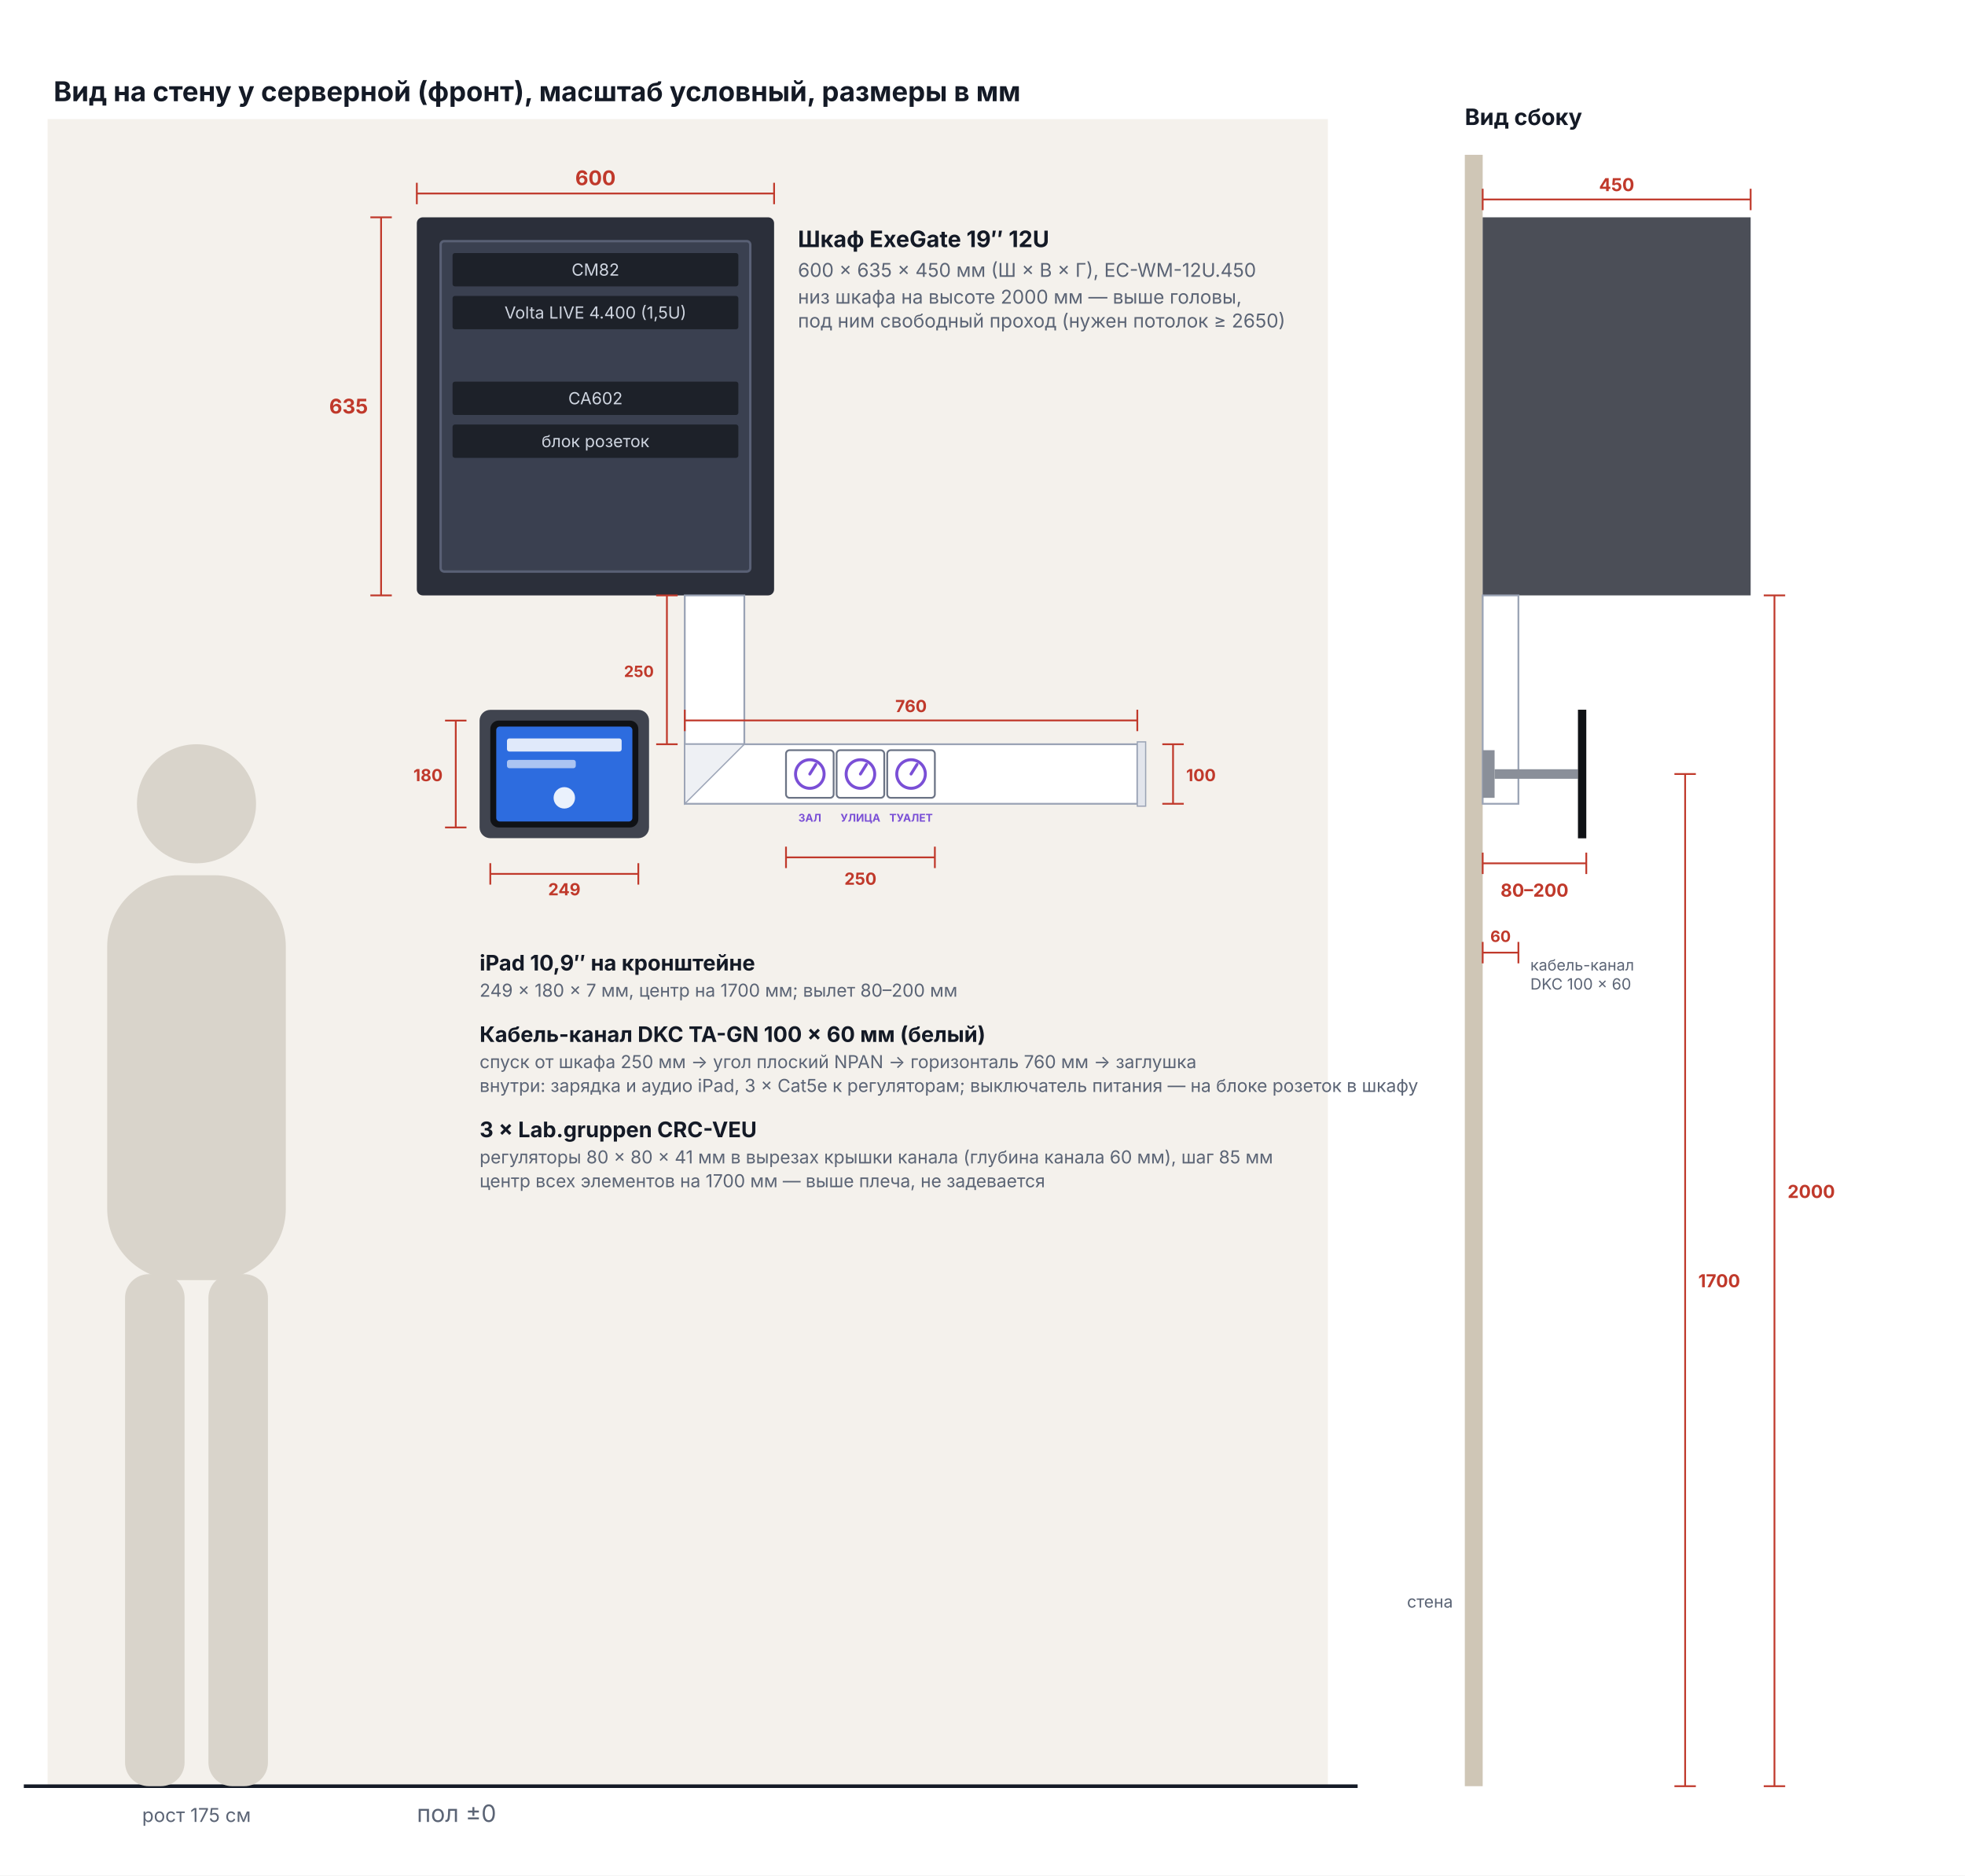
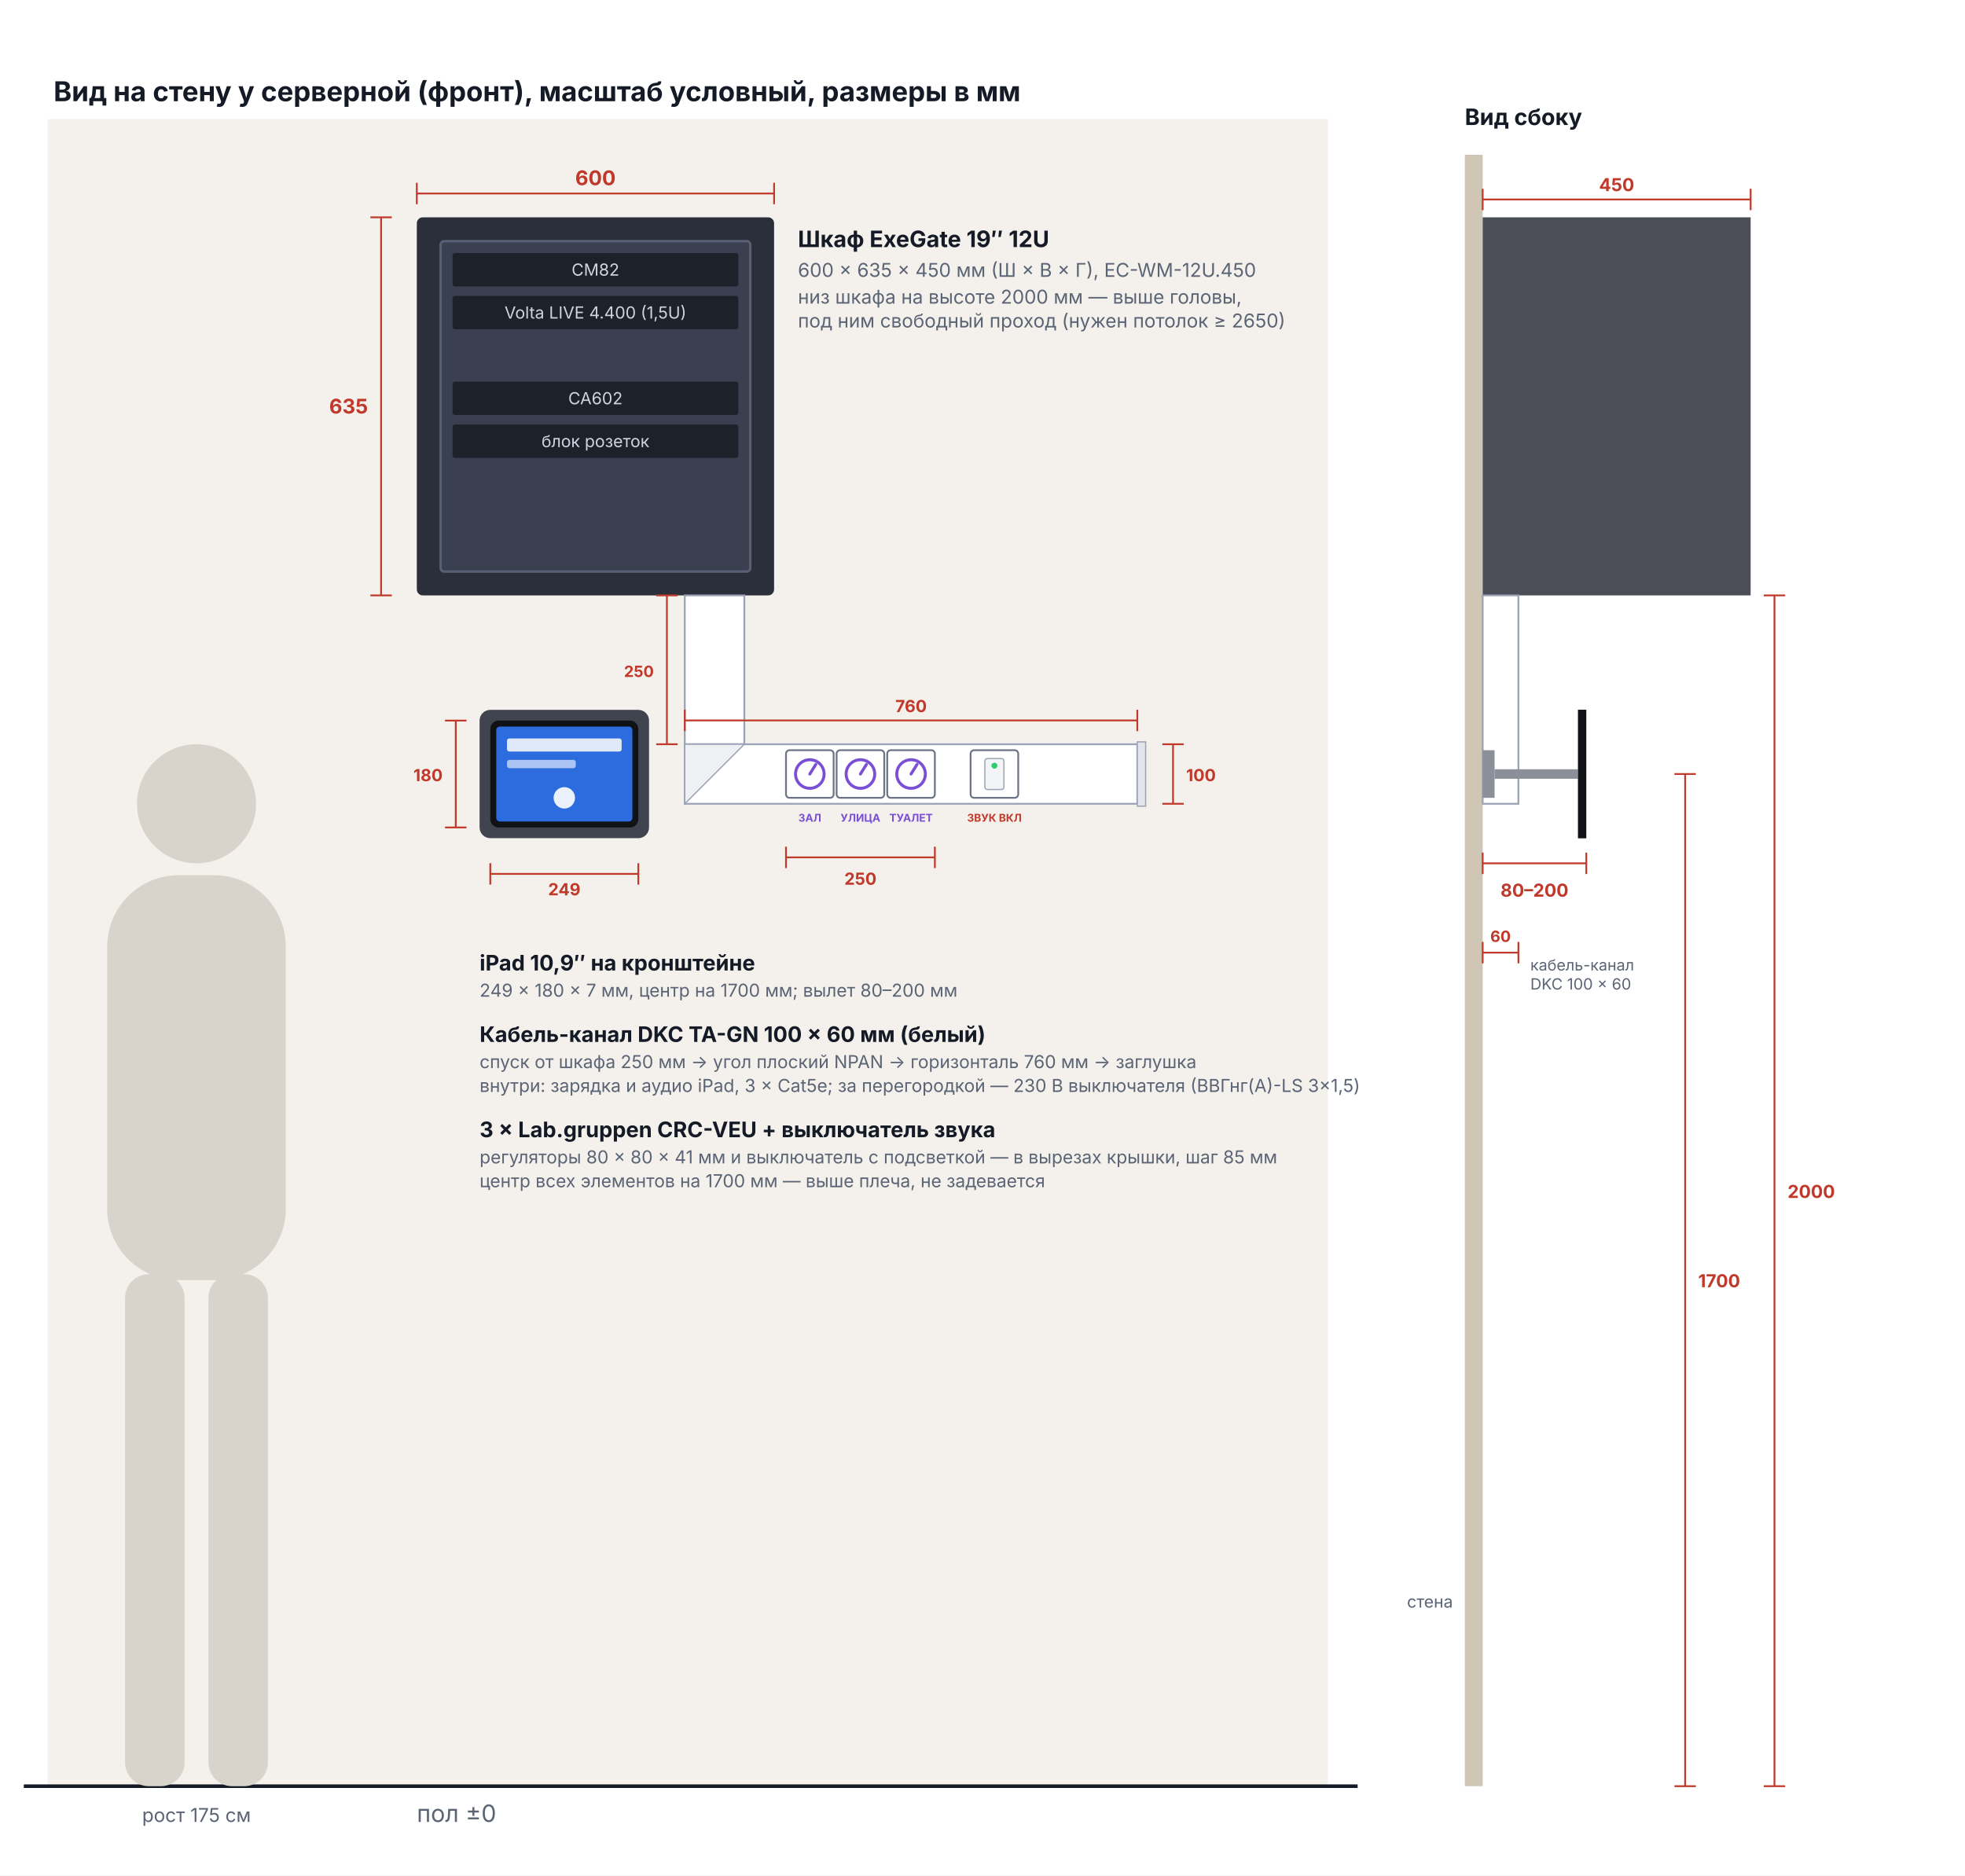
<svg xmlns="http://www.w3.org/2000/svg" viewBox="0 0 3300 3150" font-family="Inter, Arial, sans-serif">
  <rect width="3300" height="3150" fill="#ffffff" />
  <rect x="80" y="200" width="2150" height="2800" fill="#f4f1ec" />
  <line x1="40" y1="3000" x2="2280" y2="3000" stroke="#141a26" stroke-width="6" />
  <text x="700" y="3060" font-size="40" fill="#5b6475">пол ±0</text>
  <text x="90" y="170" font-size="46" font-weight="700" fill="#141a26">Вид на стену у серверной (фронт), масштаб условный, размеры в мм</text>
  <rect x="700.0" y="365" width="600" height="635" rx="10" fill="#2b2f3a" />
  <rect x="740.0" y="405" width="520" height="555" rx="6" fill="#3a4050" stroke="#596075" stroke-width="4" />
  <rect x="760.0" y="425" width="480" height="56" rx="4" fill="#1d2129" />
  <text x="1000" y="463" text-anchor="middle" font-size="28" fill="#cfd5e0">CM82</text>
  <rect x="760.0" y="497" width="480" height="56" rx="4" fill="#1d2129" />
  <text x="1000" y="535" text-anchor="middle" font-size="28" fill="#cfd5e0">Volta LIVE 4.400 (1,5U)</text>
  <rect x="760.0" y="641" width="480" height="56" rx="4" fill="#1d2129" />
  <text x="1000" y="679" text-anchor="middle" font-size="28" fill="#cfd5e0">CA602</text>
  <rect x="760.0" y="713" width="480" height="56" rx="4" fill="#1d2129" />
  <text x="1000" y="751" text-anchor="middle" font-size="28" fill="#cfd5e0">блок розеток</text>
  <text x="1340.0" y="415" font-size="38" font-weight="700" fill="#141a26">Шкаф ExeGate 19″ 12U</text>
  <text x="1340.0" y="465" font-size="32" fill="#5b6475">600 × 635 × 450 мм (Ш × В × Г), EC-WM-12U.450</text>
  <text x="1340.0" y="510" font-size="32" fill="#5b6475">низ шкафа на высоте 2000 мм — выше головы,</text>
  <text x="1340.0" y="550" font-size="32" fill="#5b6475">под ним свободный проход (нужен потолок ≥ 2650)</text>
  <line x1="700.0" y1="325" x2="1300.0" y2="325" stroke="#c0392b" stroke-width="3" />
  <line x1="700.0" y1="307" x2="700.0" y2="343" stroke="#c0392b" stroke-width="3" />
  <line x1="1300.0" y1="307" x2="1300.0" y2="343" stroke="#c0392b" stroke-width="3" />
  <text x="1000.0" y="311" text-anchor="middle" font-size="34" font-weight="700" fill="#c0392b">600</text>
  <line x1="640.0" y1="365" x2="640.0" y2="1000" stroke="#c0392b" stroke-width="3" />
  <line x1="622.0" y1="365" x2="658.0" y2="365" stroke="#c0392b" stroke-width="3" />
  <line x1="622.0" y1="1000" x2="658.0" y2="1000" stroke="#c0392b" stroke-width="3" />
  <text x="618.0" y="694.5" text-anchor="end" font-size="34" font-weight="700" fill="#c0392b">635</text>
  <rect x="1150" y="1000" width="100" height="250.0" fill="#ffffff" stroke="#9aa3b5" stroke-width="3" />
  <rect x="1150" y="1250.0" width="760" height="100" fill="#ffffff" stroke="#9aa3b5" stroke-width="3" />
  <path d="M1150 1250.0 L1250 1250.0 L1150 1350.0 Z" fill="#eef0f4" stroke="#9aa3b5" stroke-width="2" />
  <rect x="1910" y="1246.0" width="14" height="108" fill="#e2e5ec" stroke="#9aa3b5" stroke-width="2" />
  <rect x="1320" y="1260" width="80" height="80" rx="6" fill="#ffffff" stroke="#6b7385" stroke-width="3" />
  <circle cx="1360" cy="1300" r="24" fill="#ffffff" stroke="#7a4fd6" stroke-width="5" />
  <line x1="1360" y1="1300" x2="1370" y2="1284" stroke="#7a4fd6" stroke-width="5" stroke-linecap="round" />
  <text x="1360" y="1380.0" text-anchor="middle" font-size="18" font-weight="700" fill="#7a4fd6">ЗАЛ</text>
  <rect x="1405" y="1260" width="80" height="80" rx="6" fill="#ffffff" stroke="#6b7385" stroke-width="3" />
  <circle cx="1445" cy="1300" r="24" fill="#ffffff" stroke="#7a4fd6" stroke-width="5" />
  <line x1="1445" y1="1300" x2="1455" y2="1284" stroke="#7a4fd6" stroke-width="5" stroke-linecap="round" />
  <text x="1445" y="1380.0" text-anchor="middle" font-size="18" font-weight="700" fill="#7a4fd6">УЛИЦА</text>
  <rect x="1490" y="1260" width="80" height="80" rx="6" fill="#ffffff" stroke="#6b7385" stroke-width="3" />
  <circle cx="1530" cy="1300" r="24" fill="#ffffff" stroke="#7a4fd6" stroke-width="5" />
  <line x1="1530" y1="1300" x2="1540" y2="1284" stroke="#7a4fd6" stroke-width="5" stroke-linecap="round" />
  <text x="1530" y="1380.0" text-anchor="middle" font-size="18" font-weight="700" fill="#7a4fd6">ТУАЛЕТ</text>
+   <rect x="1630" y="1260" width="80" height="80" rx="6" fill="#ffffff" stroke="#6b7385" stroke-width="3" />
+   <rect x="1654" y="1274" width="32" height="52" rx="4" fill="#f3f4f6" stroke="#9aa3b5" stroke-width="2" />
+   <circle cx="1670" cy="1286" r="5" fill="#2ecc71" />
+   <text x="1670" y="1380.0" text-anchor="middle" font-size="18" font-weight="700" fill="#c0392b">ЗВУК ВКЛ</text>
  <line x1="1150" y1="1210.0" x2="1910" y2="1210.0" stroke="#c0392b" stroke-width="3" />
  <line x1="1150" y1="1192.0" x2="1150" y2="1228.0" stroke="#c0392b" stroke-width="3" />
  <line x1="1910" y1="1192.0" x2="1910" y2="1228.0" stroke="#c0392b" stroke-width="3" />
  <text x="1530.0" y="1196.0" text-anchor="middle" font-size="28" font-weight="700" fill="#c0392b">760</text>
  <line x1="1970" y1="1250.0" x2="1970" y2="1350.0" stroke="#c0392b" stroke-width="3" />
  <line x1="1952" y1="1250.0" x2="1988" y2="1250.0" stroke="#c0392b" stroke-width="3" />
  <line x1="1952" y1="1350.0" x2="1988" y2="1350.0" stroke="#c0392b" stroke-width="3" />
  <text x="1992" y="1312.0" text-anchor="start" font-size="28" font-weight="700" fill="#c0392b">100</text>
  <line x1="1120" y1="1000" x2="1120" y2="1250.0" stroke="#c0392b" stroke-width="3" />
  <line x1="1102" y1="1000" x2="1138" y2="1000" stroke="#c0392b" stroke-width="3" />
  <line x1="1102" y1="1250.0" x2="1138" y2="1250.0" stroke="#c0392b" stroke-width="3" />
  <text x="1098" y="1137.0" text-anchor="end" font-size="26" font-weight="700" fill="#c0392b">250</text>
  <line x1="1320" y1="1440.0" x2="1570" y2="1440.0" stroke="#c0392b" stroke-width="3" />
  <line x1="1320" y1="1422.0" x2="1320" y2="1458.0" stroke="#c0392b" stroke-width="3" />
  <line x1="1570" y1="1422.0" x2="1570" y2="1458.0" stroke="#c0392b" stroke-width="3" />
  <text x="1445.0" y="1486.0" text-anchor="middle" font-size="28" font-weight="700" fill="#c0392b">250</text>
  <rect x="805.4" y="1192.25" width="284.6" height="215.5" rx="18" fill="#40444f" />
  <rect x="823.4" y="1210.25" width="248.6" height="179.5" rx="14" fill="#101216" />
  <rect x="833.4" y="1220.25" width="228.6" height="159.5" rx="6" fill="#2d6cdf" />
  <rect x="851.4" y="1240.25" width="192.6" height="22" rx="4" fill="#ffffff" opacity="0.85" />
  <rect x="851.4" y="1276.25" width="115.56" height="14" rx="4" fill="#ffffff" opacity="0.6" />
  <circle cx="947.7" cy="1340" r="18" fill="#ffffff" opacity="0.9" />
  <line x1="823.4" y1="1467.75" x2="1072.0" y2="1467.75" stroke="#c0392b" stroke-width="3" />
  <line x1="823.4" y1="1449.75" x2="823.4" y2="1485.75" stroke="#c0392b" stroke-width="3" />
  <line x1="1072.0" y1="1449.75" x2="1072.0" y2="1485.75" stroke="#c0392b" stroke-width="3" />
  <text x="947.7" y="1503.75" text-anchor="middle" font-size="28" font-weight="700" fill="#c0392b">249</text>
  <line x1="765.4" y1="1210.25" x2="765.4" y2="1389.75" stroke="#c0392b" stroke-width="3" />
  <line x1="747.4" y1="1210.25" x2="783.4" y2="1210.25" stroke="#c0392b" stroke-width="3" />
  <line x1="747.4" y1="1389.75" x2="783.4" y2="1389.75" stroke="#c0392b" stroke-width="3" />
  <text x="743.4" y="1312.0" text-anchor="end" font-size="28" font-weight="700" fill="#c0392b">180</text>
  <text x="805.4" y="1630" font-size="36" font-weight="700" fill="#141a26">iPad 10,9″ на кронштейне</text>
  <text x="805.4" y="1674" font-size="30" fill="#5b6475">249 × 180 × 7 мм, центр на 1700 мм; вылет 80–200 мм</text>
  <text x="805.4" y="1750" font-size="36" font-weight="700" fill="#141a26">Кабель-канал DKC TA-GN 100 × 60 мм (белый)</text>
  <text x="805.4" y="1794" font-size="30" fill="#5b6475">спуск от шкафа 250 мм → угол плоский NPAN → горизонталь 760 мм → заглушка</text>
-   <text x="805.4" y="1834" font-size="30" fill="#5b6475">внутри: зарядка и аудио iPad, 3 × Cat5e к регуляторам; выключатель питания — на блоке розеток в шкафу</text>
-   <text x="805.4" y="1910" font-size="36" font-weight="700" fill="#141a26">3 × Lab.gruppen CRC-VEU</text>
-   <text x="805.4" y="1954" font-size="30" fill="#5b6475">регуляторы 80 × 80 × 41 мм в вырезах крышки канала (глубина канала 60 мм), шаг 85 мм</text>
+   <text x="805.4" y="1834" font-size="30" fill="#5b6475">внутри: зарядка и аудио iPad, 3 × Cat5e; за перегородкой — 230 В выключателя (ВВГнг(А)-LS 3×1,5)</text>
+   <text x="805.4" y="1910" font-size="36" font-weight="700" fill="#141a26">3 × Lab.gruppen CRC-VEU + выключатель звука</text>
+   <text x="805.4" y="1954" font-size="30" fill="#5b6475">регуляторы 80 × 80 × 41 мм и выключатель с подсветкой — в вырезах крышки, шаг 85 мм</text>
  <text x="805.4" y="1994" font-size="30" fill="#5b6475">центр всех элементов на 1700 мм — выше плеча, не задевается</text>
  <g fill="#d9d4cb">
    <circle cx="330" cy="1350" r="100" />
    <rect x="180" y="1470" width="300" height="680" rx="120" />
    <rect x="210" y="2140" width="100" height="860" rx="40" />
    <rect x="350" y="2140" width="100" height="860" rx="40" />
  </g>
  <text x="330" y="3060" text-anchor="middle" font-size="32" fill="#5b6475">рост 175 см</text>
  <text x="2460" y="210" font-size="38" font-weight="700" fill="#141a26">Вид сбоку</text>
  <rect x="2460" y="260" width="30" height="2740" fill="#cfc6b6" />
  <text x="2440" y="2700" text-anchor="end" font-size="28" fill="#5b6475">стена</text>
  <rect x="2490" y="365" width="450" height="635" fill="#2b2f3a" opacity="0.85" />
  <line x1="2490" y1="335" x2="2940" y2="335" stroke="#c0392b" stroke-width="3" />
  <line x1="2490" y1="317" x2="2490" y2="353" stroke="#c0392b" stroke-width="3" />
  <line x1="2940" y1="317" x2="2940" y2="353" stroke="#c0392b" stroke-width="3" />
  <text x="2715.0" y="321" text-anchor="middle" font-size="30" font-weight="700" fill="#c0392b">450</text>
  <line x1="2980" y1="1000" x2="2980" y2="3000" stroke="#c0392b" stroke-width="3" />
  <line x1="2962" y1="1000" x2="2998" y2="1000" stroke="#c0392b" stroke-width="3" />
  <line x1="2962" y1="3000" x2="2998" y2="3000" stroke="#c0392b" stroke-width="3" />
  <text x="3002" y="2012.0" text-anchor="start" font-size="30" font-weight="700" fill="#c0392b">2000</text>
  <line x1="2830" y1="1300" x2="2830" y2="3000" stroke="#c0392b" stroke-width="3" />
  <line x1="2812" y1="1300" x2="2848" y2="1300" stroke="#c0392b" stroke-width="3" />
  <line x1="2812" y1="3000" x2="2848" y2="3000" stroke="#c0392b" stroke-width="3" />
  <text x="2852" y="2162.0" text-anchor="start" font-size="30" font-weight="700" fill="#c0392b">1700</text>
  <rect x="2490" y="1000" width="60" height="350" fill="#ffffff" stroke="#9aa3b5" stroke-width="3" />
  <line x1="2490" y1="1600" x2="2550" y2="1600" stroke="#c0392b" stroke-width="3" />
  <line x1="2490" y1="1582" x2="2490" y2="1618" stroke="#c0392b" stroke-width="3" />
  <line x1="2550" y1="1582" x2="2550" y2="1618" stroke="#c0392b" stroke-width="3" />
  <text x="2520.0" y="1582" text-anchor="middle" font-size="26" font-weight="700" fill="#c0392b">60</text>
  <text x="2570" y="1630" font-size="26" fill="#5b6475">кабель-канал</text>
  <text x="2570" y="1662" font-size="26" fill="#5b6475">DKC 100 × 60</text>
  <rect x="2490" y="1260" width="20" height="80" fill="#8a8f99" />
  <line x1="2510" y1="1300" x2="2650" y2="1300" stroke="#8a8f99" stroke-width="16" />
  <rect x="2650" y="1192" width="14" height="216" fill="#101216" />
  <line x1="2490" y1="1450" x2="2664" y2="1450" stroke="#c0392b" stroke-width="3" />
  <line x1="2490" y1="1432" x2="2490" y2="1468" stroke="#c0392b" stroke-width="3" />
  <line x1="2664" y1="1432" x2="2664" y2="1468" stroke="#c0392b" stroke-width="3" />
  <text x="2577.0" y="1506" text-anchor="middle" font-size="30" font-weight="700" fill="#c0392b">80–200</text>
</svg>
